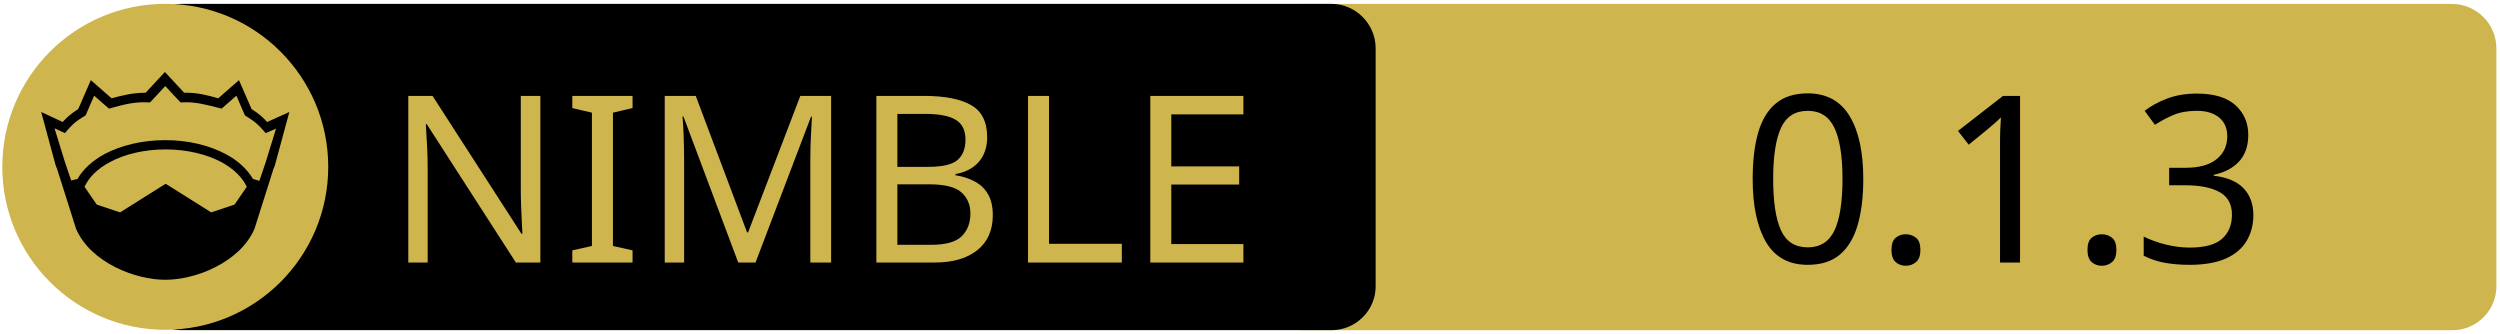
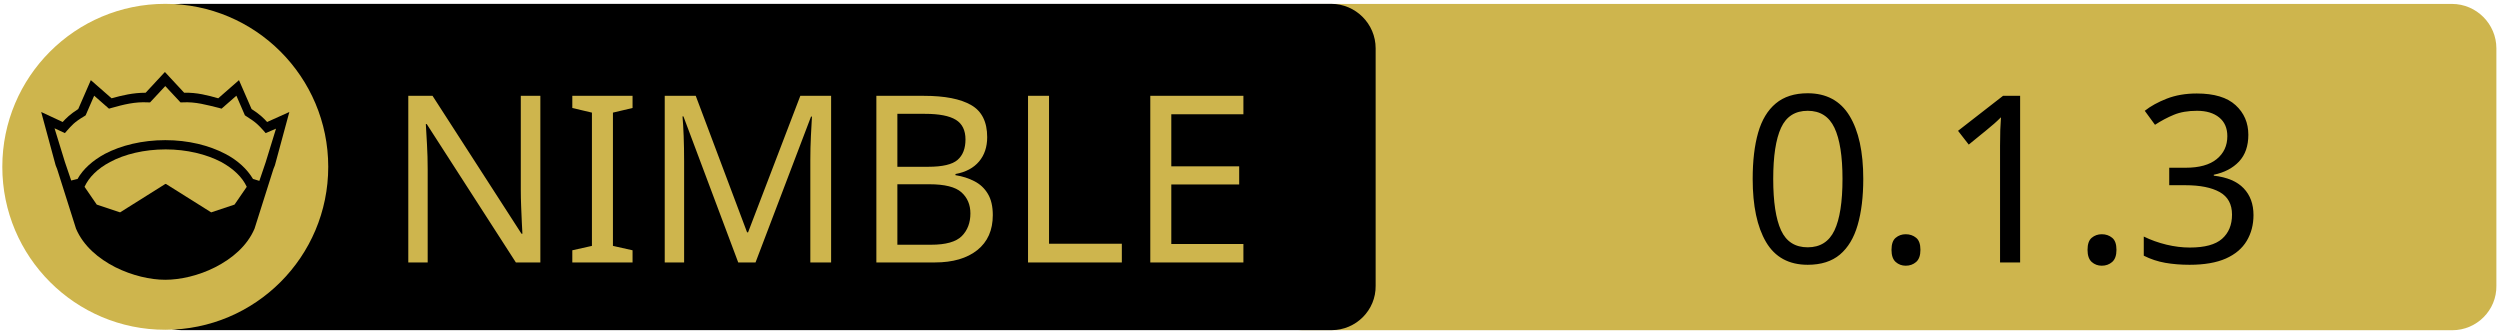
<svg xmlns="http://www.w3.org/2000/svg" xmlns:xlink="http://www.w3.org/1999/xlink" width="675" height="90" xml:space="preserve" version="1.1">
  <a xlink:href="https://github.com/stisa/jswebsockets">
    <g>
      <path fill="#CEB54D" id="svg_15" d="m662.123,89.159l-310.5,0c-6.6,0 -12,-5.4 -12,-12l0,-64.1c0,-6.6 5.4,-12 12,-12l310.4,0c6.6,0 12,5.4 12,12l0,64.1c0.1,6.6 -5.3,12 -11.9,12z" />
      <path id="svg_1" d="m359.524,89.139l-310.5,0c-6.6,0 -12,-5.4 -12,-12l0,-64.1c0,-6.6 5.4,-12 12,-12l310.4,0c6.6,0 12,5.4 12,12l0,64.1c0.1,6.6 -5.3,12 -11.9,12z" />
      <rect id="svg_2" fill="none" height="45.9" width="315.3" class="st0" y="24.539" x="60.224" />
      <circle id="svg_4" fill="#CEB54D" r="44" cy="45.039" cx="44.624" class="st1" />
      <g id="XMLID_4_">
        <path id="svg_5" d="m78.124,30.239l-3.9,14.4l-0.4,1l-5.1,16.1c0,0 0,0 0,0c-2,4.7 -6.1,8.1 -10.6,10.4c-4.5,2.3 -9.5,3.4 -13.5,3.4c-4,0 -8.9,-1.1 -13.5,-3.4c-4.5,-2.3 -8.6,-5.7 -10.6,-10.4c0,0 0,0 0,0l-5.1,-16.1l-0.4,-1l-3.9,-14.4l5.8,2.7c0.9,-1 2,-2.1 4.2,-3.5l3.4,-7.8l5.6,4.9c2.9,-0.8 5.8,-1.5 9.2,-1.5l5.2,-5.6l5.2,5.6c3.4,-0.1 6.4,0.7 9.2,1.5l5.6,-4.9l3.4,7.8c2.2,1.4 3.3,2.5 4.2,3.5l6,-2.7z" />
        <g id="XMLID_6_">
          <g id="svg_6">
            <path id="svg_7" fill="#CEB54D" d="m66.624,50.439l-3.3,4.8l-6.3,2.1l-12.1,-7.6c-0.1,-0.1 -0.3,-0.1 -0.4,0l-12.1,7.6l-6.3,-2.1l-3.3,-4.8c1.2,-2.6 3.5,-4.9 6.9,-6.7c3.9,-2.1 9.2,-3.4 15,-3.4c5.7,0 11,1.3 15,3.4c3.3,1.8 5.7,4.1 6.9,6.7z" class="st1" />
          </g>
          <g id="svg_8" />
        </g>
        <g id="XMLID_5_">
          <g id="svg_9">
            <path id="svg_10" fill="#CEB54D" d="m74.524,34.739l-2.8,9.1l-1.7,5l-1.6,-0.5c0,0 -0.1,0 -0.1,0c-1.6,-2.7 -4.2,-5.1 -7.5,-6.8c-4.4,-2.3 -10,-3.7 -16.2,-3.7c-6.2,0 -11.9,1.4 -16.3,3.7c-3.3,1.8 -5.9,4.1 -7.4,6.8c0,0 -0.1,0 -0.1,0l-1.6,0.4l-1.7,-5l-2.8,-9.1l2.8,1.3l0.6,-0.7c1.2,-1.3 1.8,-2.2 4.7,-3.9l0.3,-0.2l2.3,-5.3l4,3.5l0.7,-0.2c3.2,-0.9 6.3,-1.7 9.8,-1.5l0.6,0l4.1,-4.4l4.1,4.4l0.6,0c3.5,-0.2 6.5,0.7 9.8,1.5l0.7,0.2l4,-3.5l2.3,5.3l0.3,0.2c2.9,1.8 3.5,2.6 4.7,3.9l0.6,0.7l2.8,-1.2z" class="st1" />
          </g>
          <g id="svg_11" />
        </g>
      </g>
-       <text x="-442" y="-350" id="svg_16" font-size="63px" font-family="'PT Sans Caption'" fill="#CEB54D" class="st1 st2 st3" transform="matrix(1 0 0 1 546.13 420.879)">NIMBLE</text>
-       <text x="-76.0" y="-350" id="svg_17" font-size="63px" font-family="'PT Sans Caption'" fill="#000000" class="st1 st2 st3" transform="matrix(1 0 0 1 546.13 420.879)">0.1.3</text>
+       <text x="-442" y="-350.021" id="svg_16" font-size="63px" font-family="'PT Sans Caption'" fill="#CEB54D" class="st1 st2 st3" transform="matrix(1 0 0 1 546.13 420.879)">NIMBLE</text>
+       <text x="-76.0" y="-350.012" id="svg_17" font-size="63.012px" font-family="'PT Sans Caption'" fill="#000000" class="st1 st2 st3" transform="matrix(1 0 0 1 546.13 420.879)">0.1.3</text>
    </g>
  </a>
</svg>
